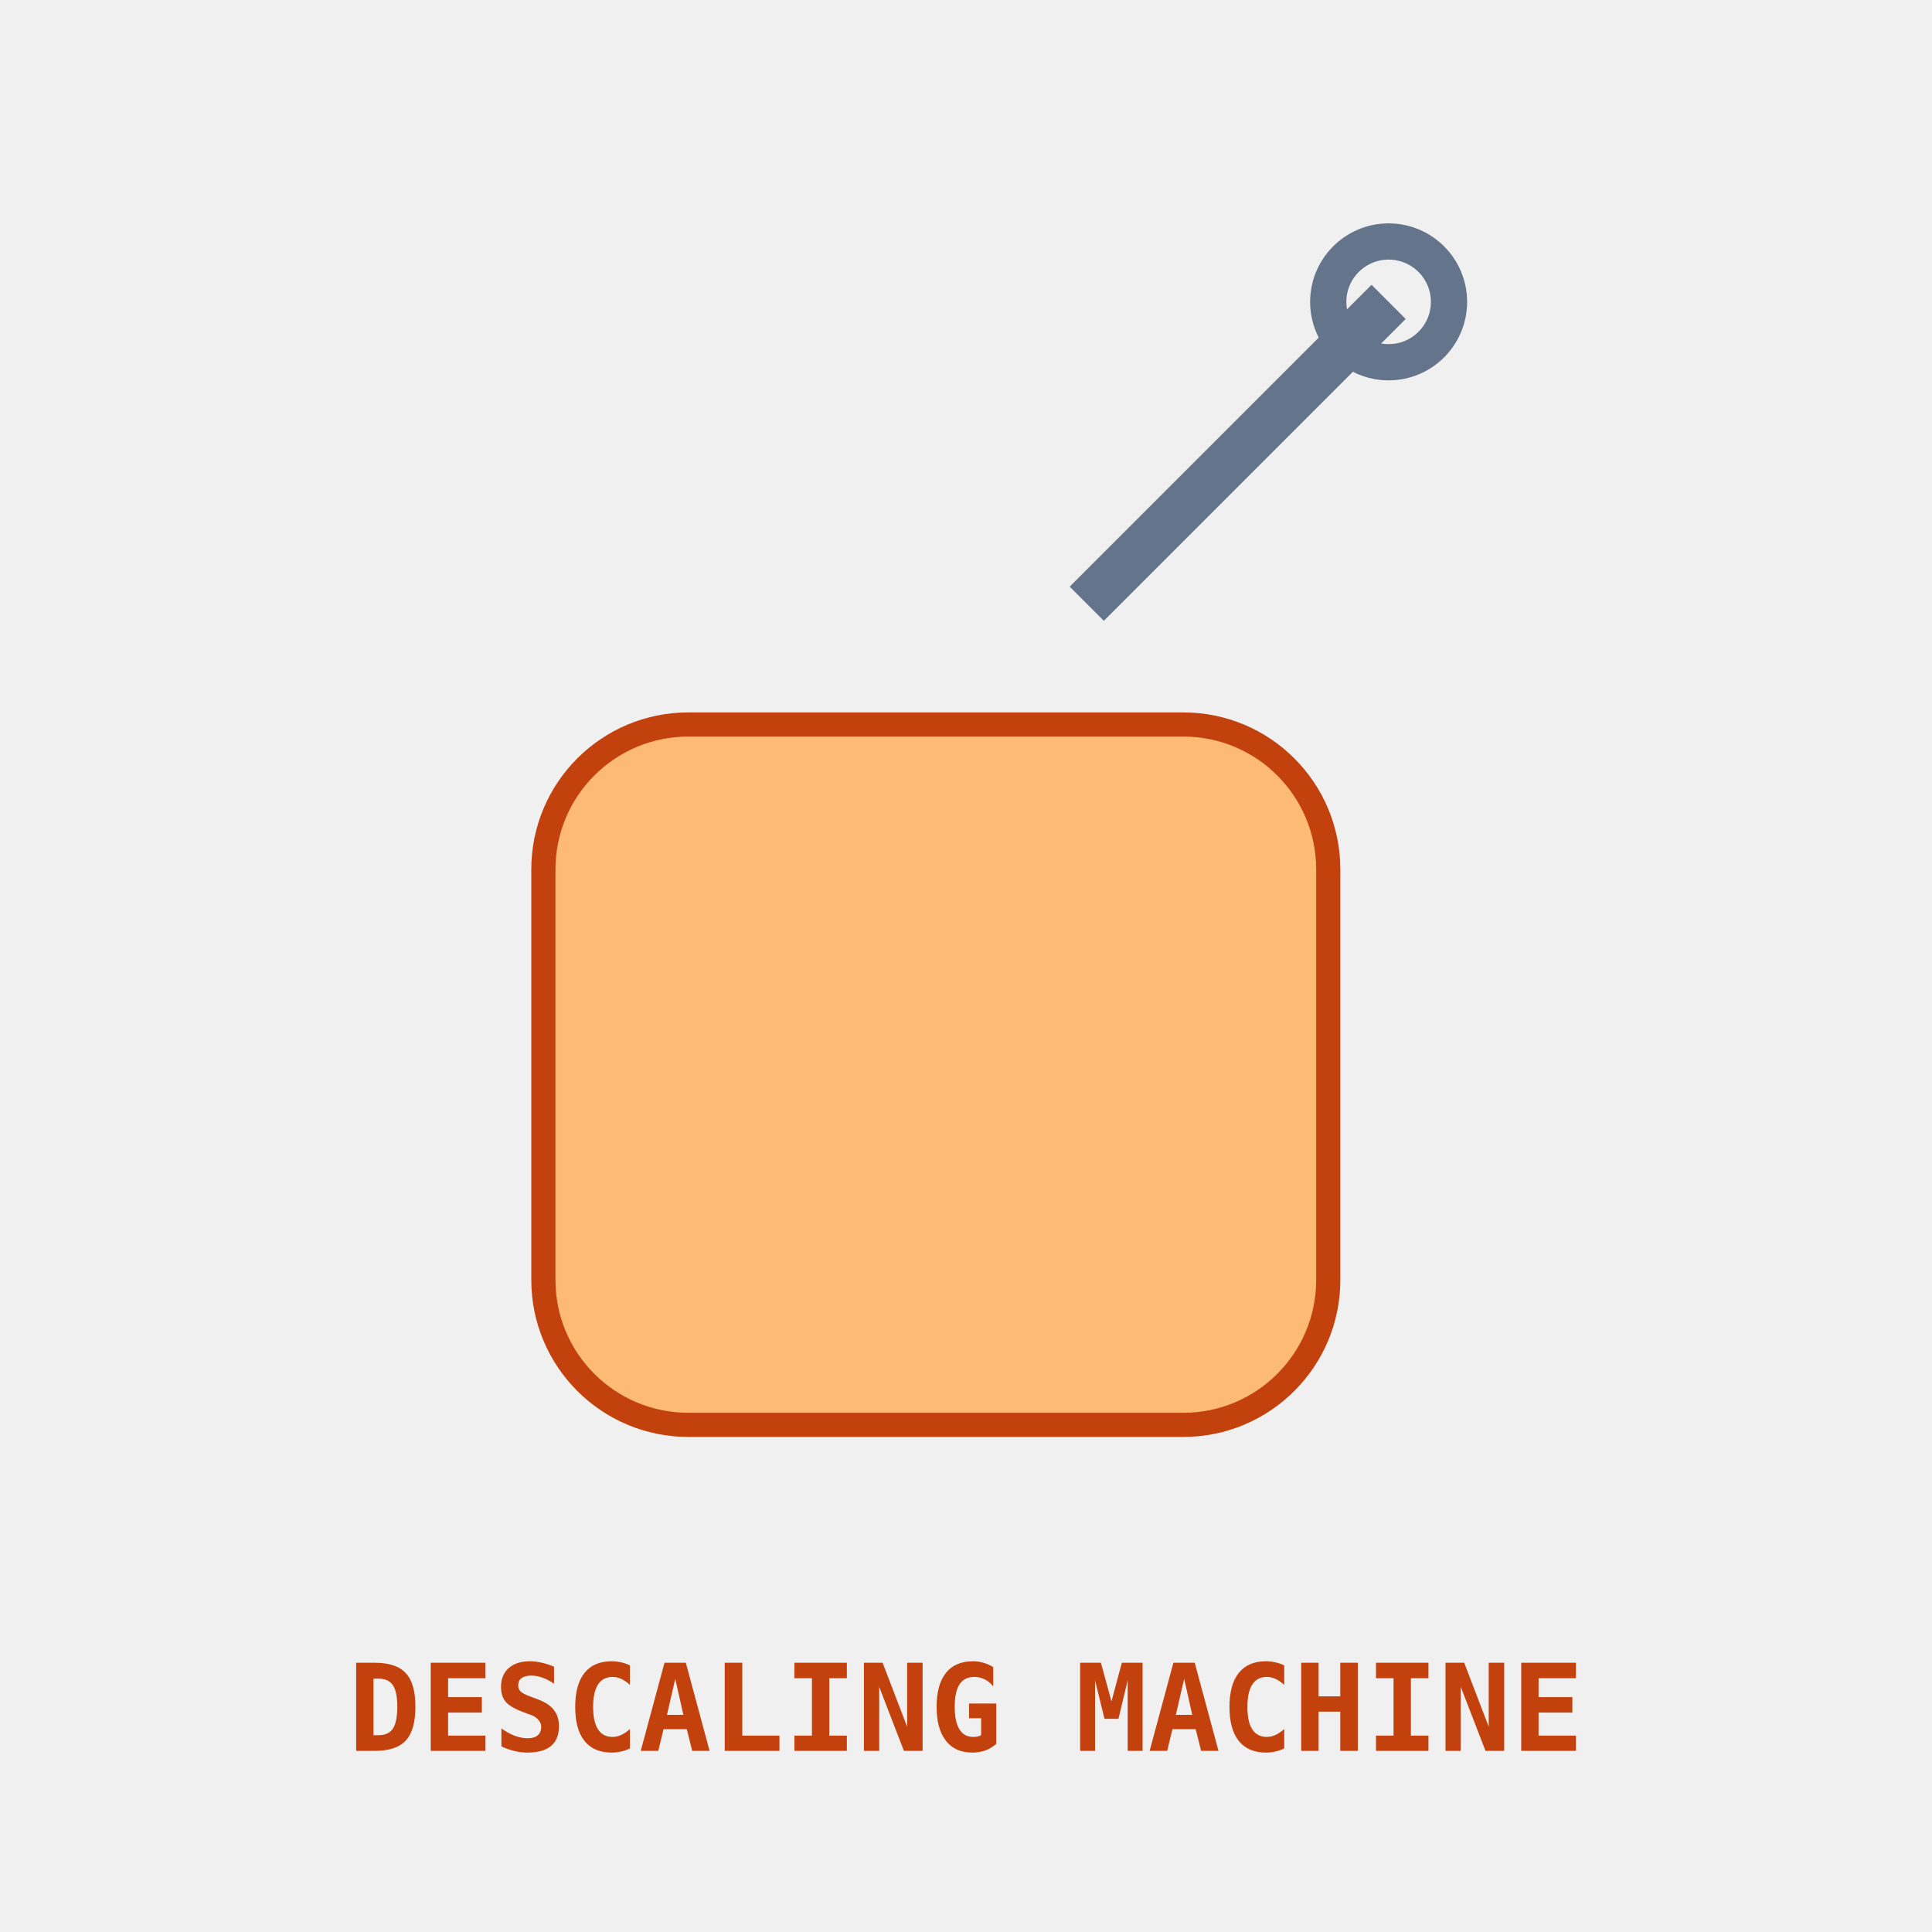
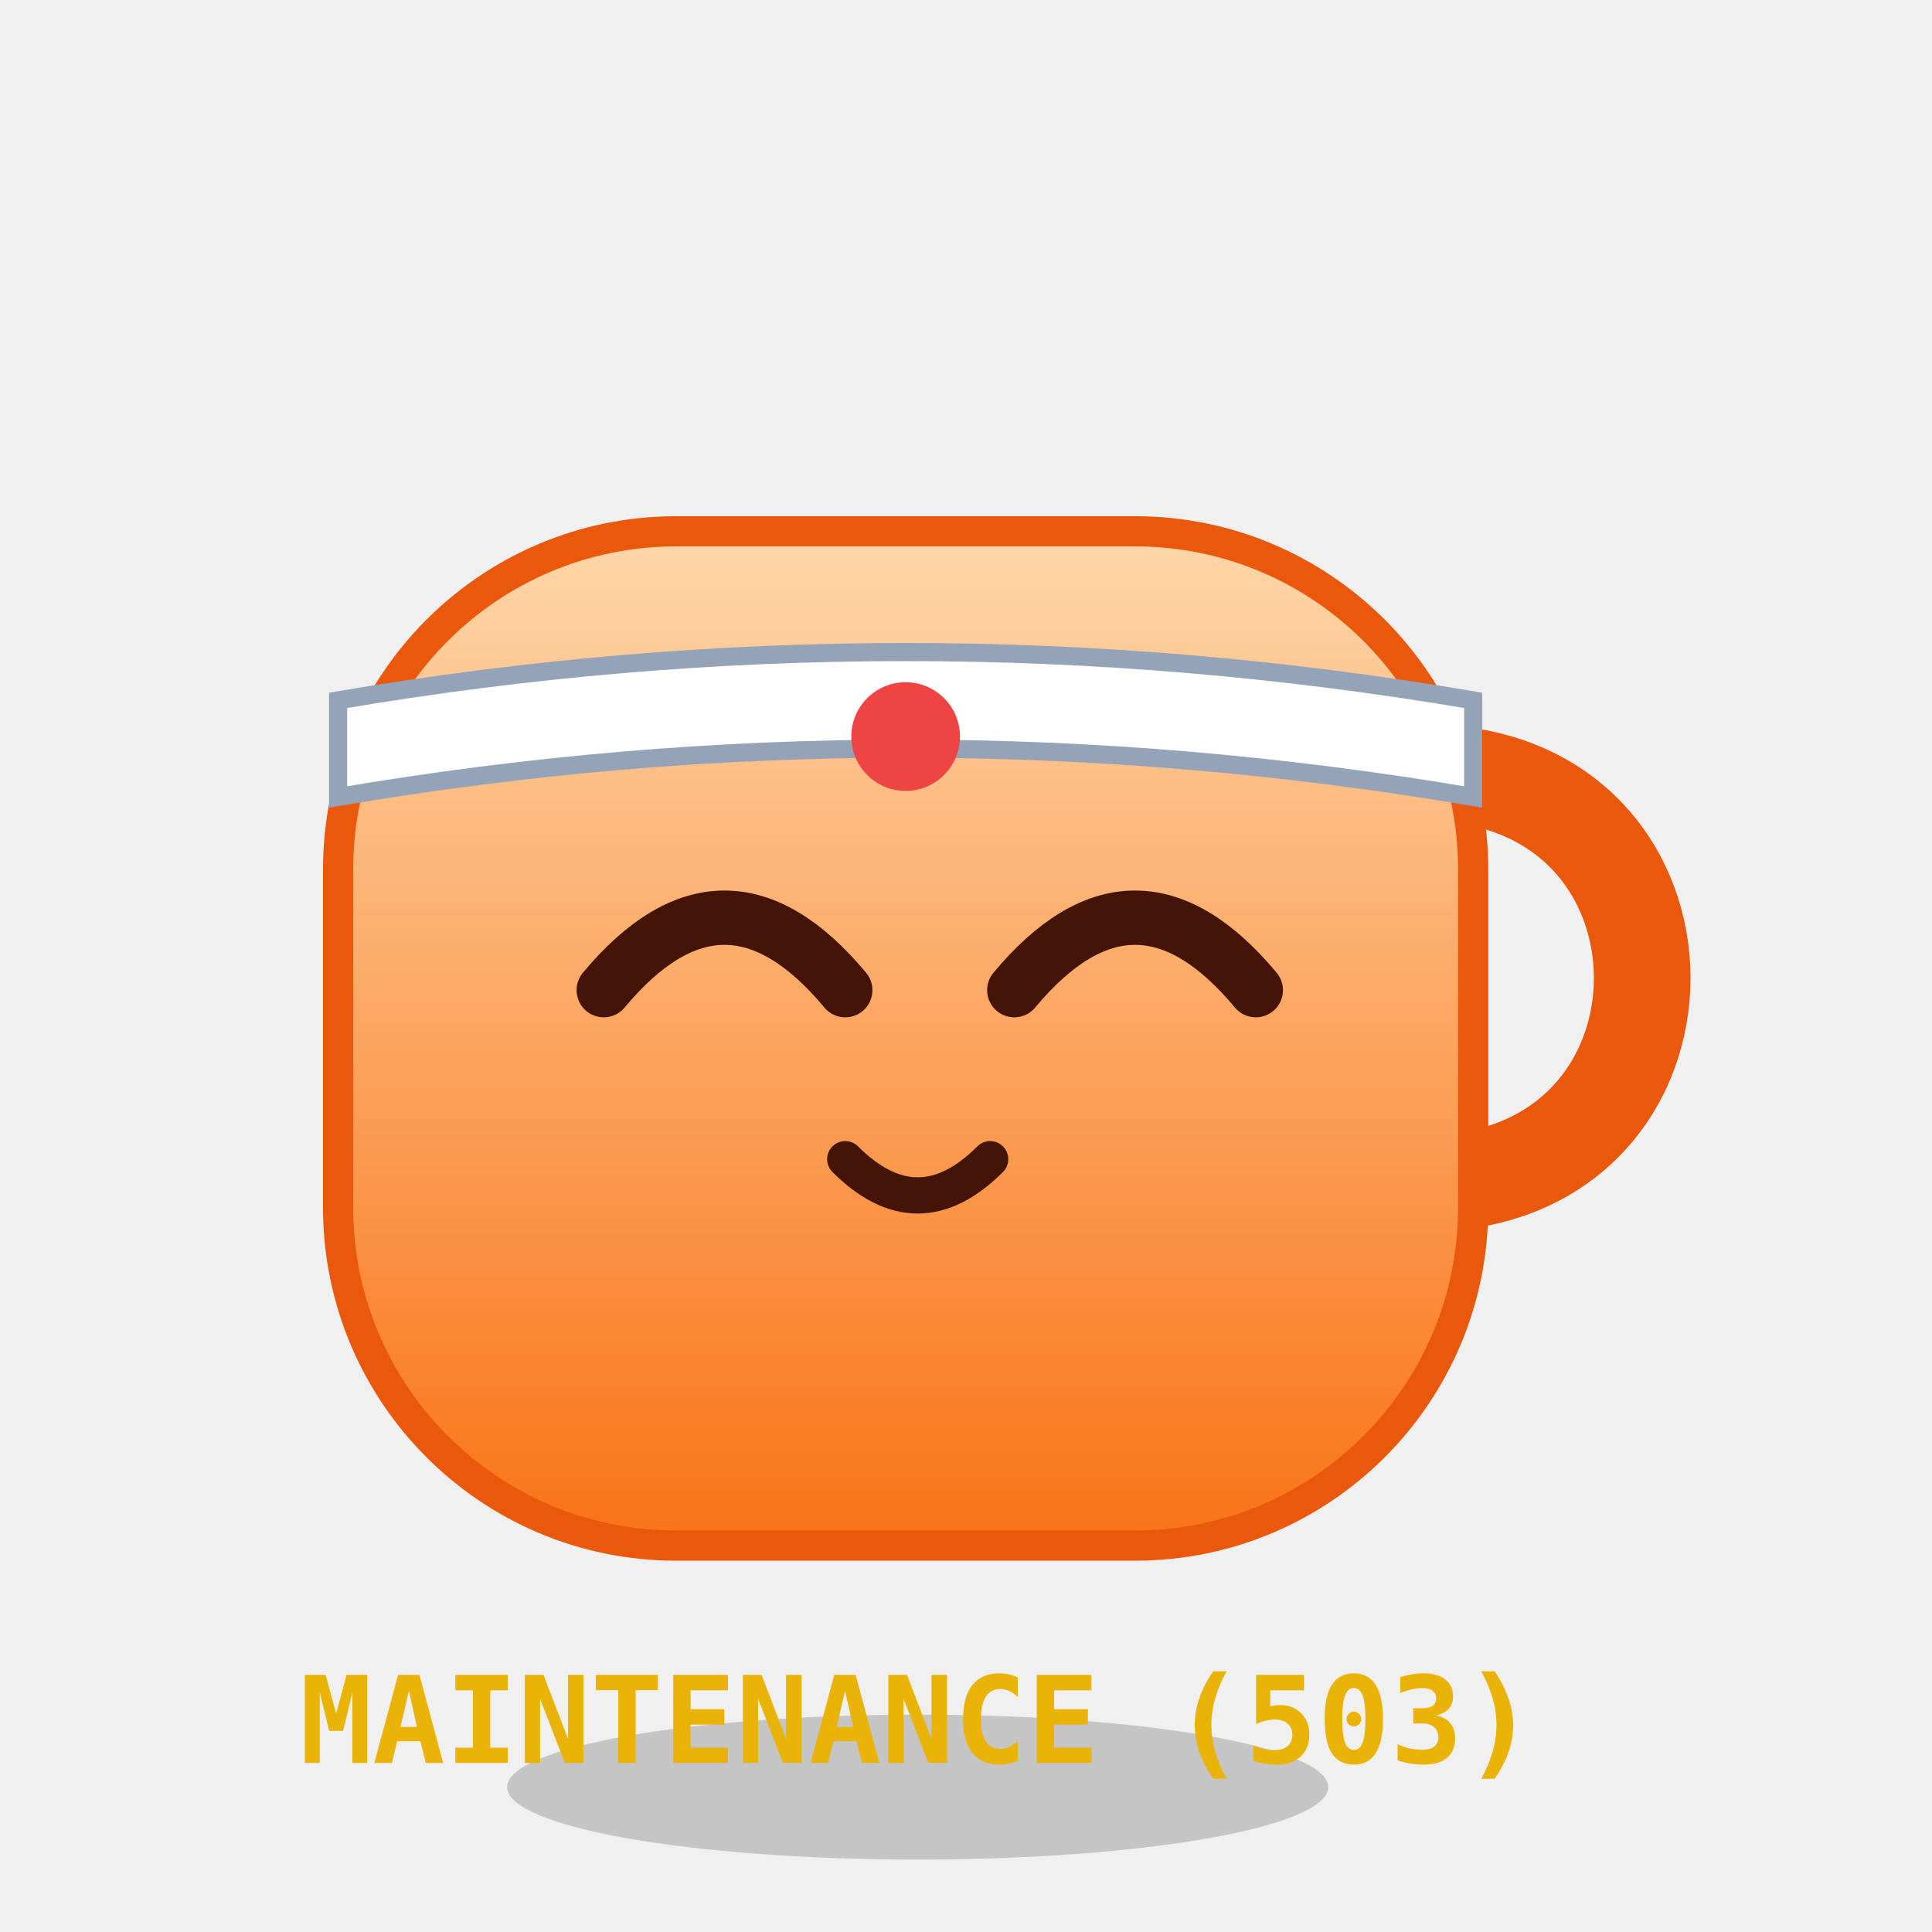
<svg xmlns="http://www.w3.org/2000/svg" viewBox="0 0 160 160" width="100%" height="100%">
-   <rect x="45" y="60" width="65" height="58" rx="12" fill="#fdba74" stroke="#c2410c" stroke-width="2" />
-   <line x1="90" y1="50" x2="115" y2="25" stroke="#64748b" stroke-width="4" />
-   <circle cx="115" cy="25" r="5" fill="none" stroke="#64748b" stroke-width="3" />
-   <text x="80" y="145" font-family="monospace" font-size="10" font-weight="bold" fill="#c2410c" text-anchor="middle">DESCALING MACHINE</text>
+   <defs>
+     <linearGradient id="mug-grad" x1="0%" y1="0%" x2="0%" y2="100%">
+       <stop offset="0%" stop-color="#fed7aa" />
+       <stop offset="100%" stop-color="#f97316" />
+     </linearGradient>
+   </defs>
+   <style>
+     @keyframes workNod {
+       0%, 100% { transform: translateY(0); }
+       50% { transform: translateY(-5px); }
+     }
+     .head-work { animation: workNod 1.8s ease-in-out infinite; }
+   </style>
+   <ellipse cx="76" cy="148" rx="34" ry="6" fill="#000000" opacity="0.18" />
+   <g class="head-work">
+     <path d="M 118 64 C 142 64 142 98 118 98" fill="none" stroke="#ea580c" stroke-width="8" stroke-linecap="round" />
+     <rect x="28" y="44" width="94" height="84" rx="28" fill="url(#mug-grad)" stroke="#ea580c" stroke-width="2.5" />
+     <path d="M 28 58 Q 75 50 122 58 L 122 66 Q 75 58 28 66 Z" fill="#ffffff" stroke="#94a3b8" stroke-width="1.5" />
+     <circle cx="75" cy="61" r="4.5" fill="#ef4444" />
+     <path d="M 50 82 Q 60 70 70 82" fill="none" stroke="#431407" stroke-width="4.5" stroke-linecap="round" />
+     <path d="M 84 82 Q 94 70 104 82" fill="none" stroke="#431407" stroke-width="4.5" stroke-linecap="round" />
+     <path d="M 70 96 Q 76 102 82 96" fill="none" stroke="#431407" stroke-width="3" stroke-linecap="round" />
+   </g>
+   <text x="76" y="146" font-family="monospace" font-size="10" font-weight="bold" fill="#eab308" text-anchor="middle">MAINTENANCE (503)</text>
</svg>
